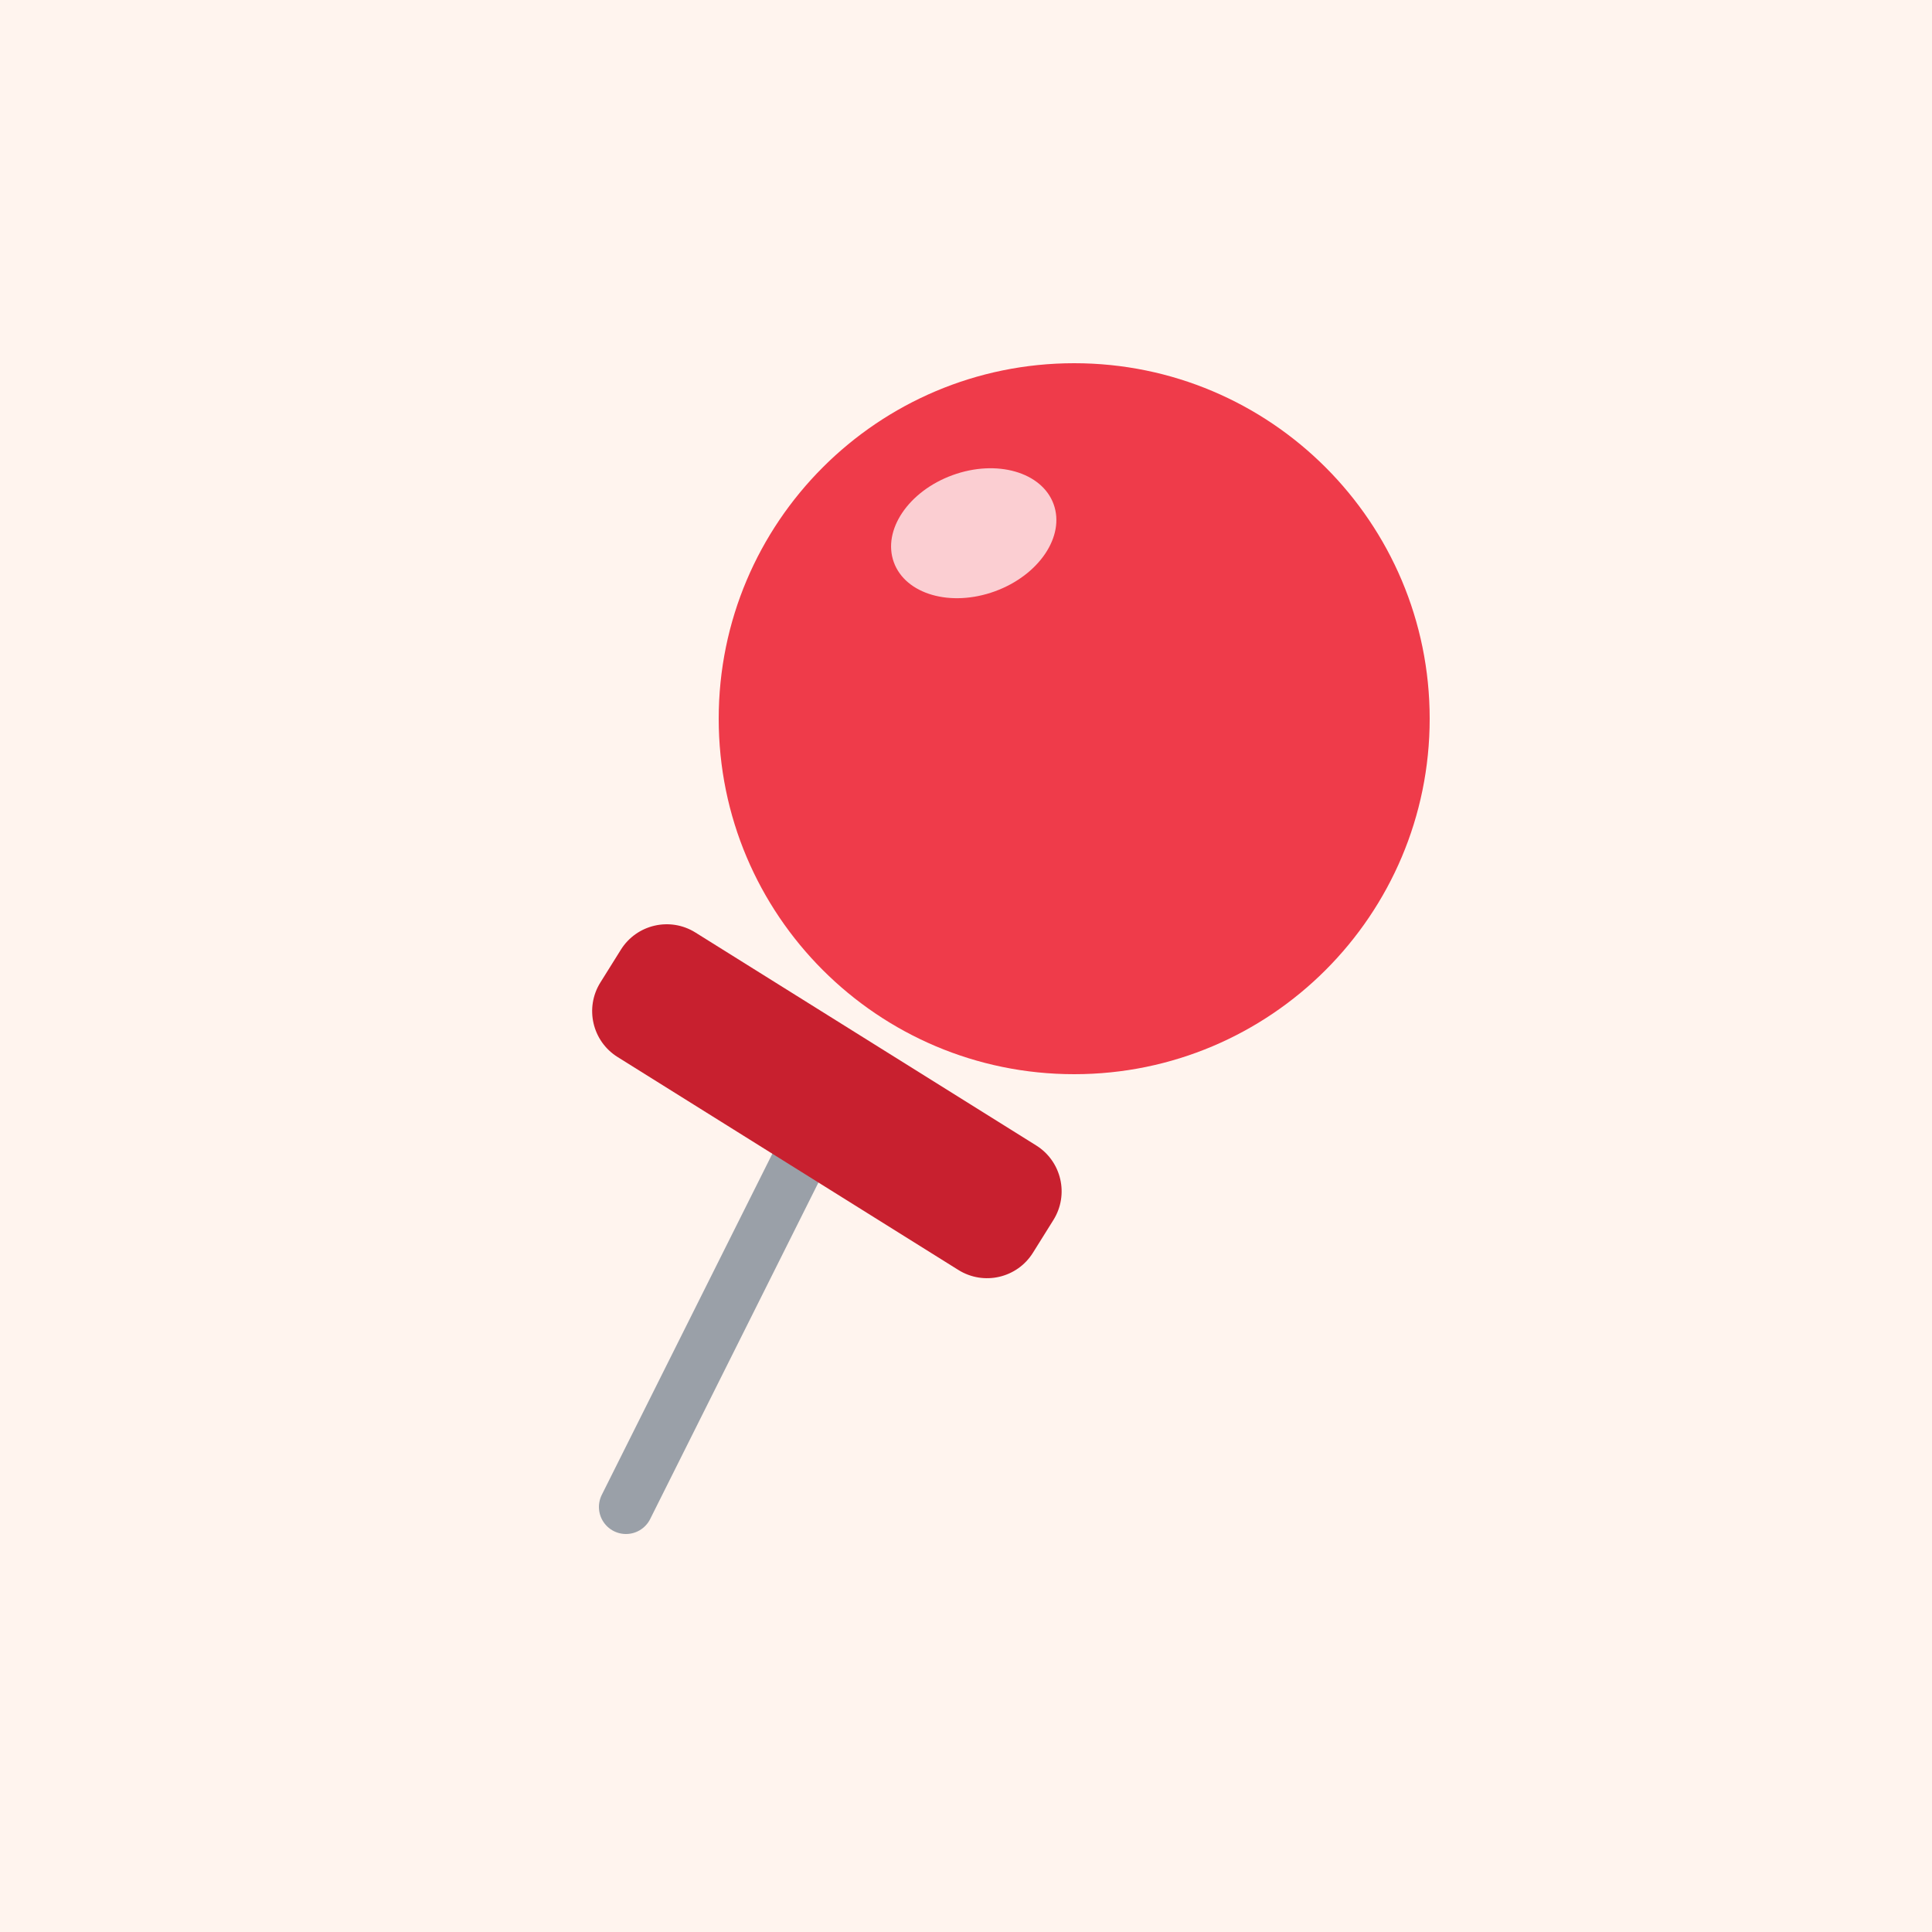
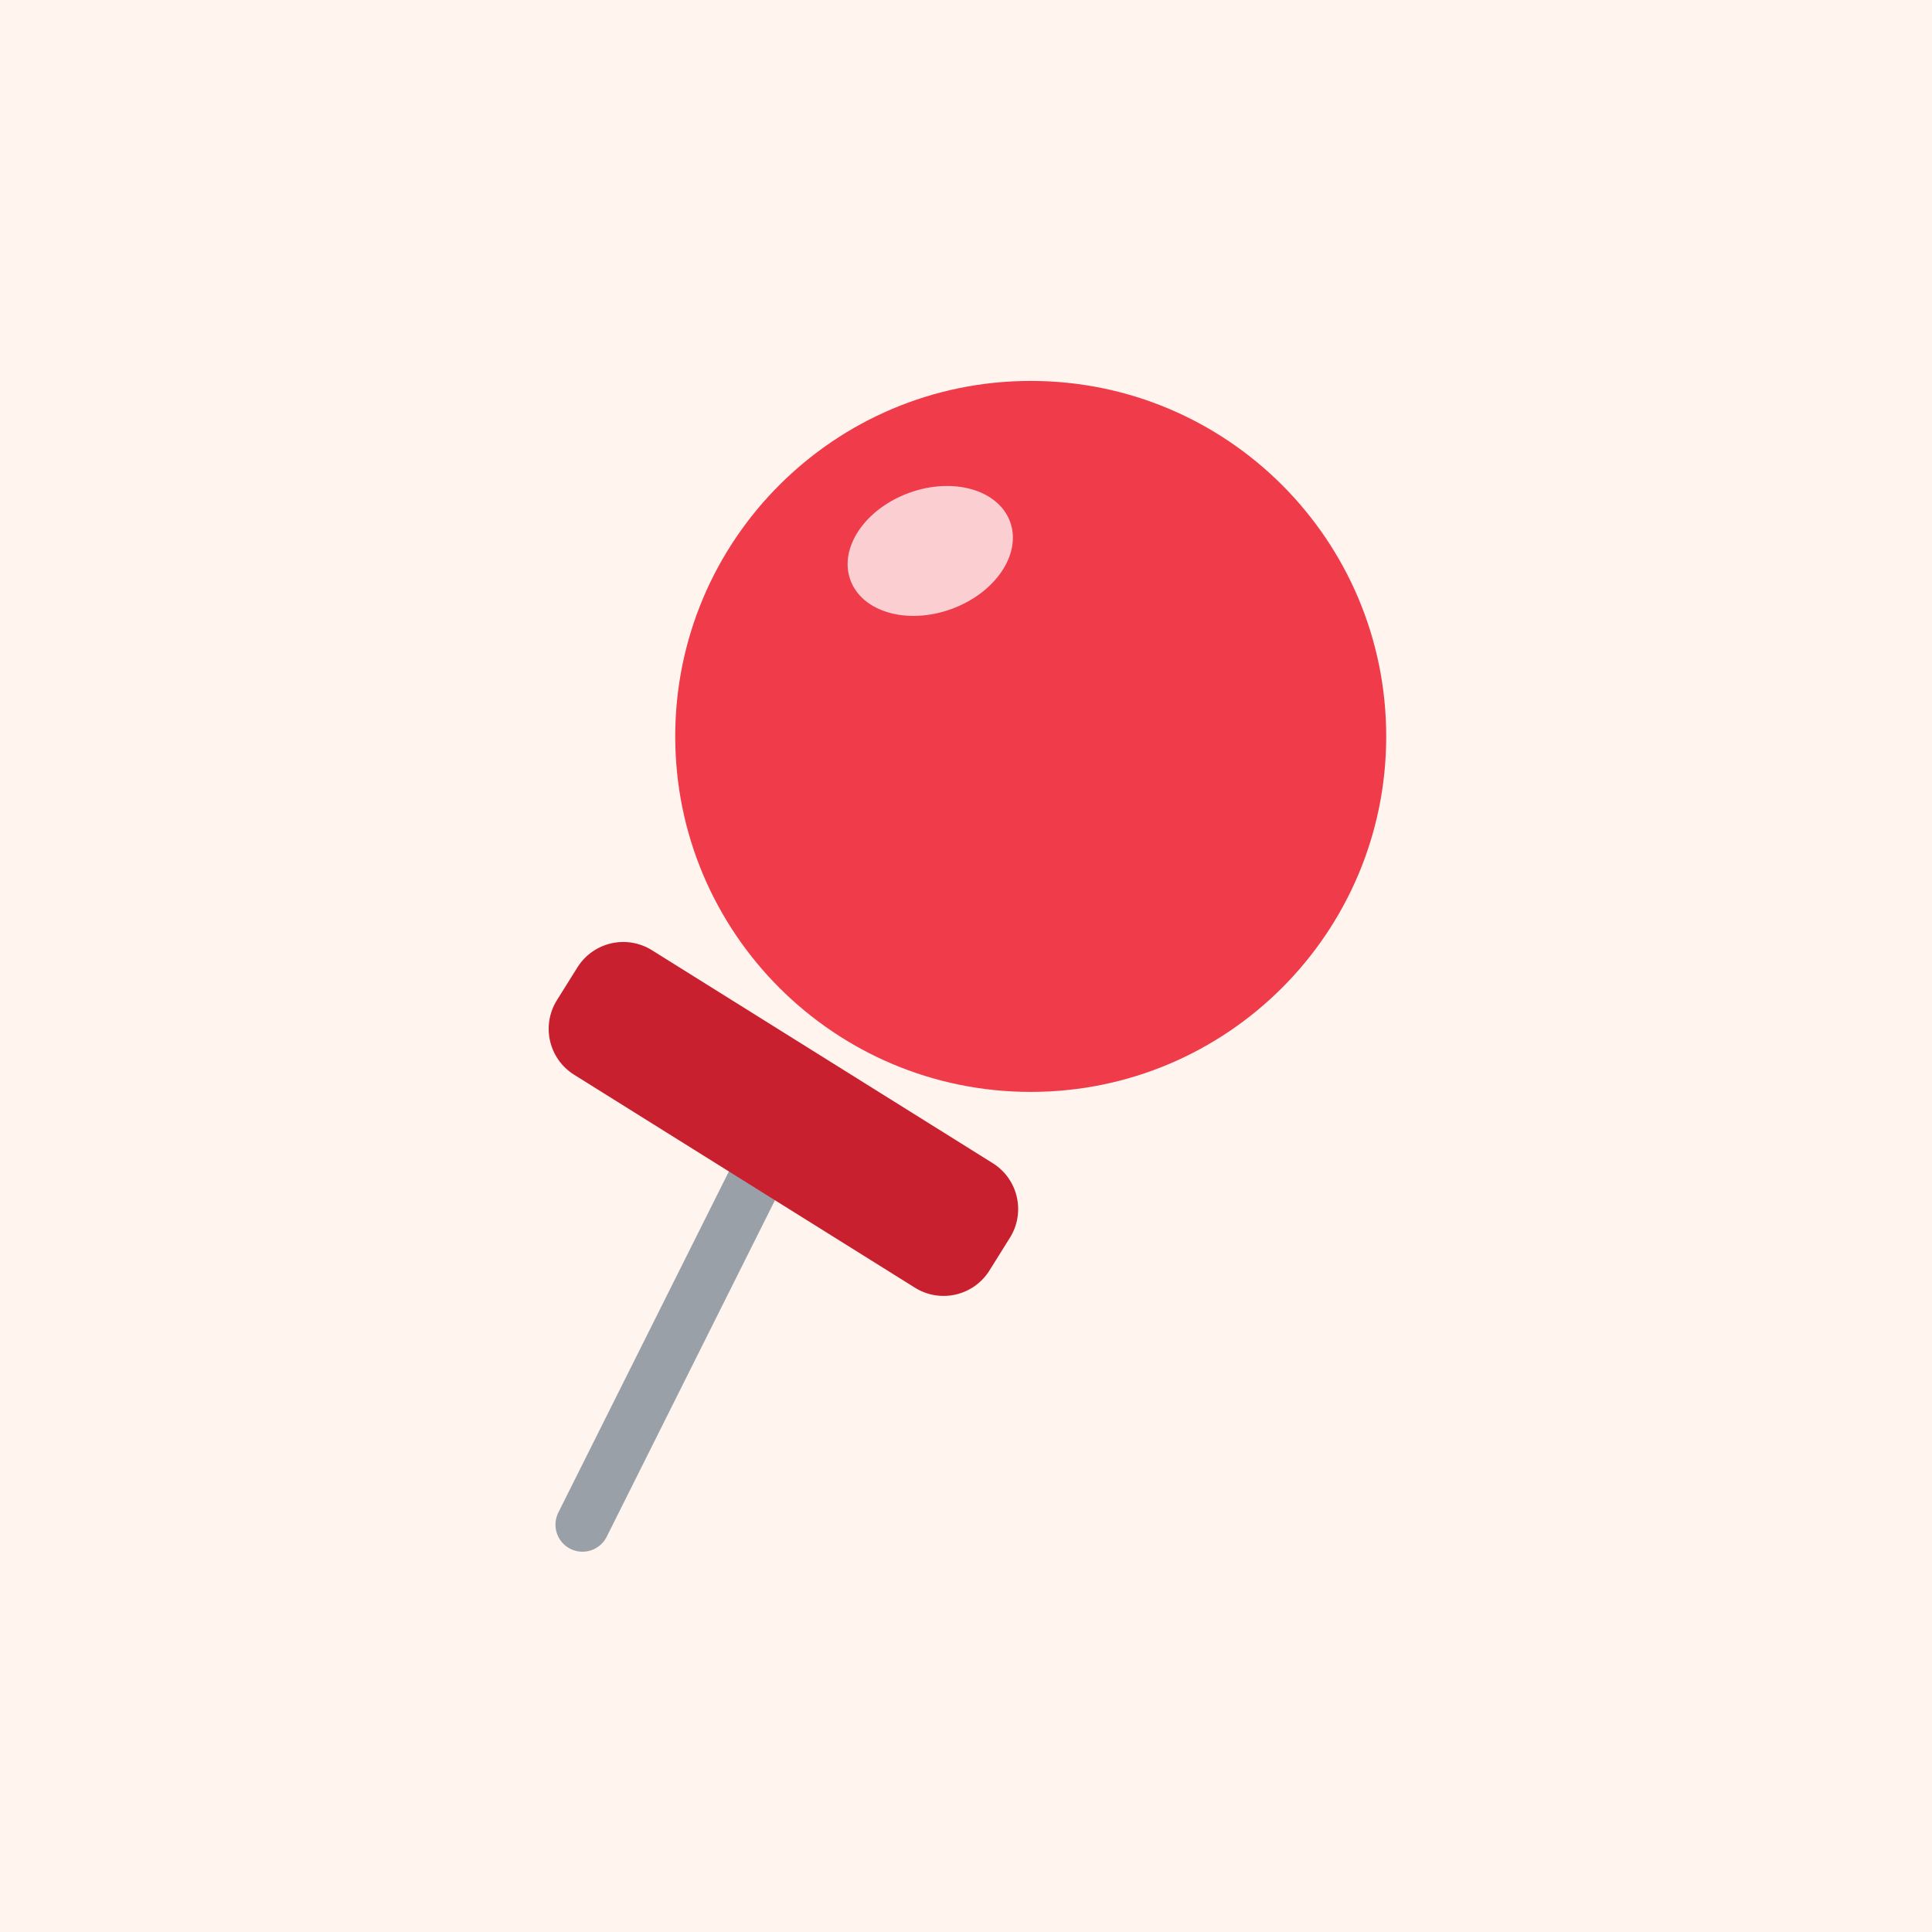
<svg xmlns="http://www.w3.org/2000/svg" viewBox="0 0 600 600" width="600" height="600" role="img" aria-label="Red pushpin">
  <rect width="600" height="600" fill="#fff4ee" />
-   <g transform="translate(300 300) scale(2.4) translate(-98 -94)">
+   <g transform="translate(286.5 305.5) scale(2.4) translate(-98 -94)">
    <line x1="80" y1="112" x2="54" y2="164" stroke="#9aa0a8" stroke-width="7" stroke-linecap="round" />
    <rect x="47" y="102" width="66" height="19" rx="7" fill="#c8202f" transform="rotate(32 80 111.5)" />
    <circle cx="112" cy="62" r="46" fill="#ef3b4a" />
    <ellipse cx="99" cy="38" rx="11" ry="8" fill="#ffffff" opacity=".75" transform="rotate(-20 99 38)" />
  </g>
</svg>
